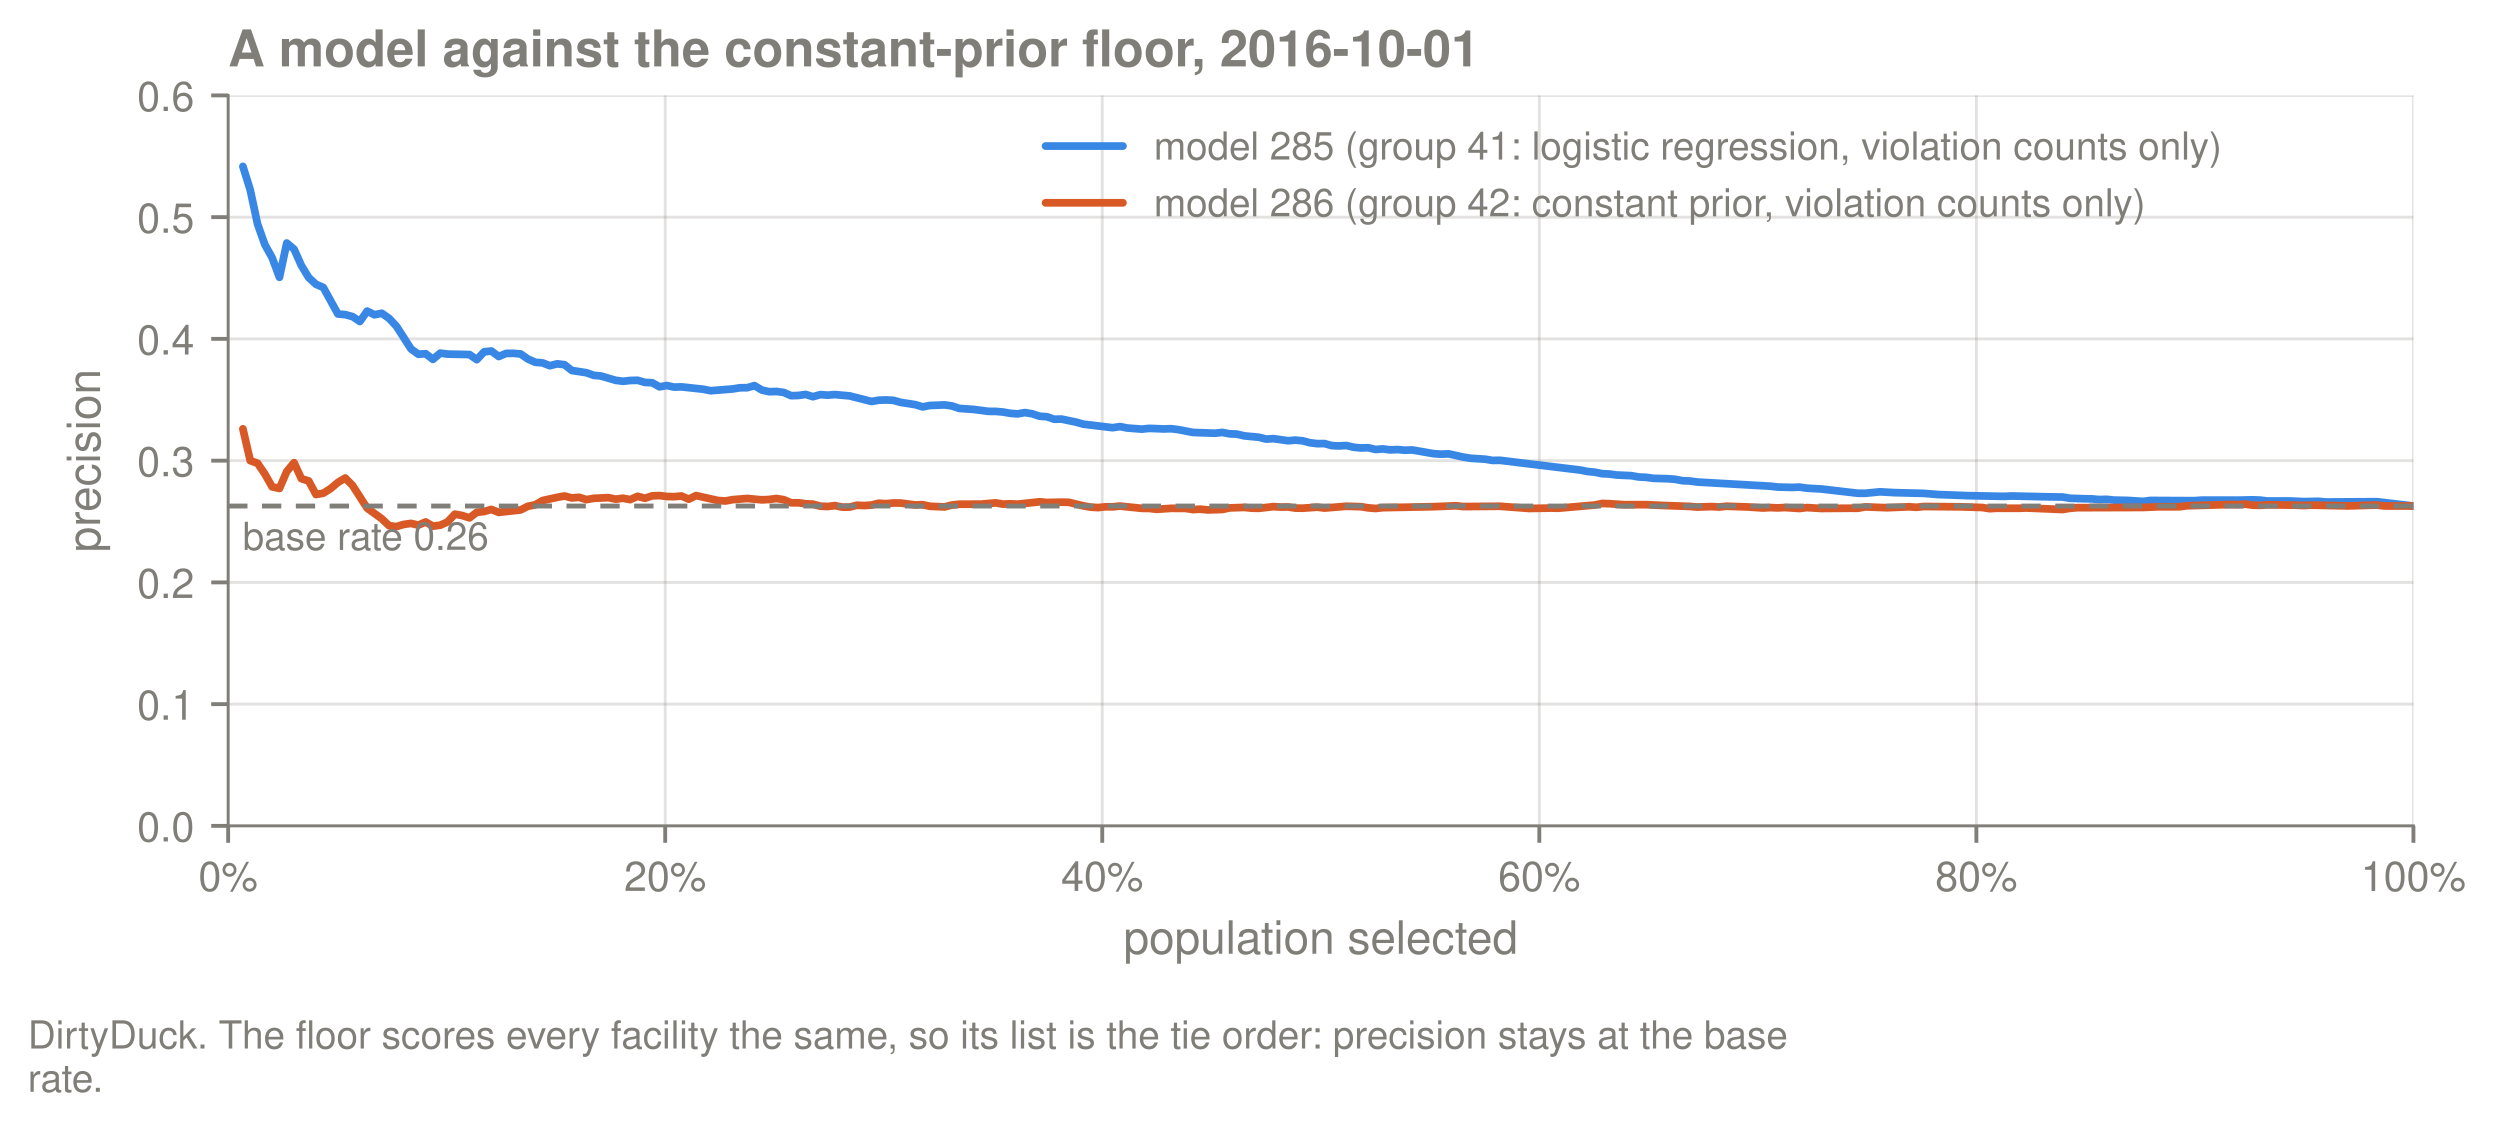
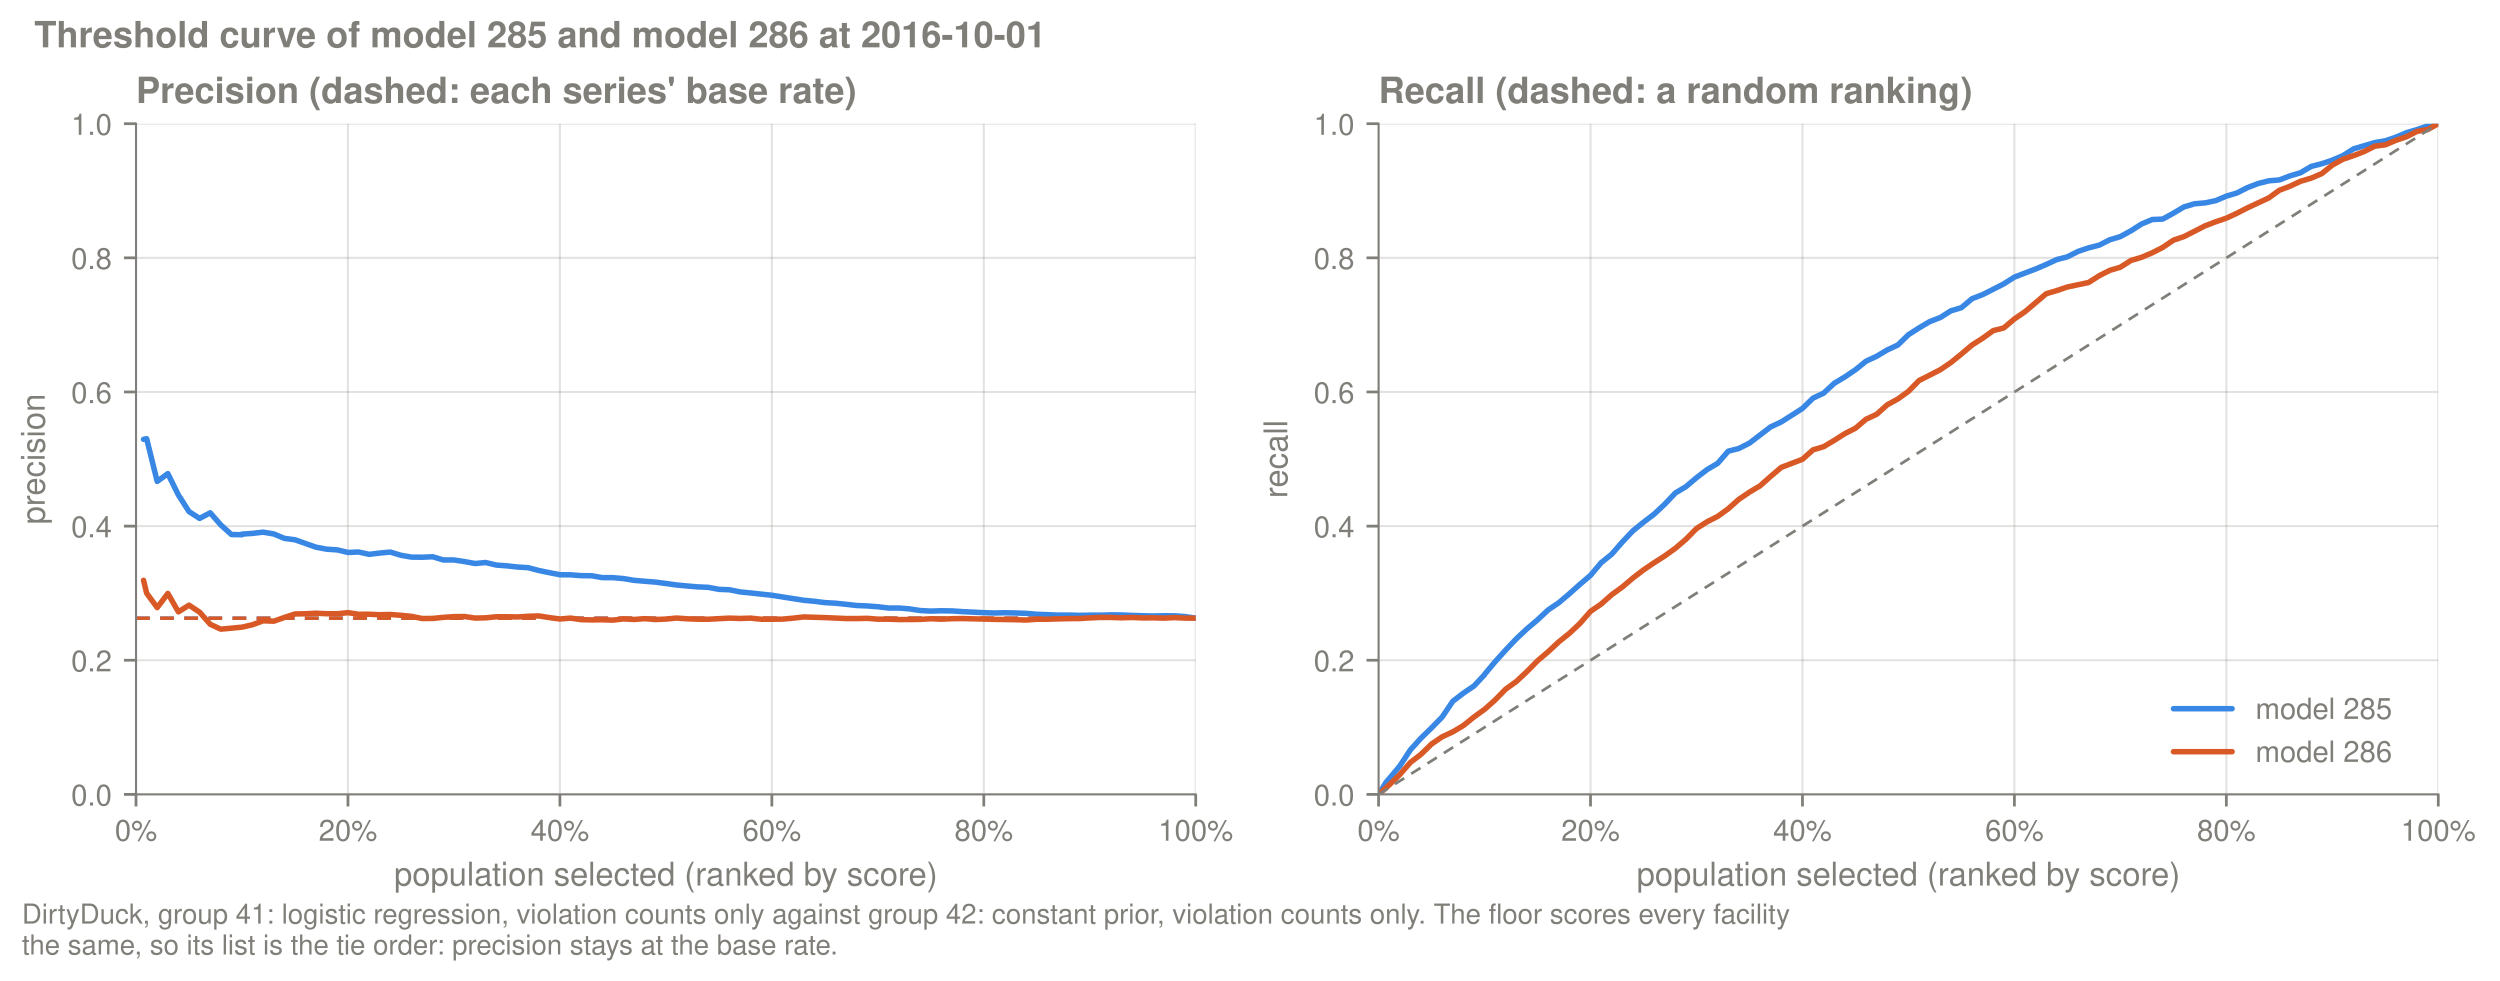
- <svg xmlns="http://www.w3.org/2000/svg" xmlns:xlink="http://www.w3.org/1999/xlink" width="517.203pt" height="233.299pt" viewBox="0 0 517.203 233.299" version="1.1">
+ <svg xmlns="http://www.w3.org/2000/svg" xmlns:xlink="http://www.w3.org/1999/xlink" width="725.52pt" height="284.421pt" viewBox="0 0 725.52 284.421" version="1.1">
  <defs>
    <style type="text/css">*{stroke-linejoin: round; stroke-linecap: butt}</style>
  </defs>
  <g id="figure_1">
    <g id="patch_1">
-       <path d="M 0 233.299  L 517.203 233.299  L 517.203 0  L 0 0  L 0 233.299  z " style="fill: none" />
+       <path d="M 0 284.421  L 725.52 284.421  L 725.52 0  L 0 0  L 0 284.421  z " style="fill: none" />
    </g>
    <g id="axes_1">
      <g id="patch_2">
-         <path d="M 47.198 170.858  L 499.293 170.858  L 499.293 19.738  L 47.198 19.738  L 47.198 170.858  z " style="fill: none" />
+         <path d="M 39.472 230.539  L 347.009 230.539  L 347.009 35.901  L 39.472 35.901  L 39.472 230.539  z " style="fill: none" />
      </g>
      <g id="matplotlib.axis_1">
        <g id="xtick_1">
          <g id="line2d_1">
-             <path d="M 47.198 170.858  L 47.198 19.738  " clip-path="url(#pd89efdb5e7)" style="fill: none; stroke: #807e78; stroke-opacity: 0.22; stroke-width: 0.6; stroke-linecap: round" />
+             <path d="M 39.472 230.539  L 39.472 35.901  " clip-path="url(#p31710e4a41)" style="fill: none; stroke: #807e78; stroke-opacity: 0.22; stroke-width: 0.6; stroke-linecap: round" />
          </g>
          <g id="line2d_2">
            <defs>
-               <path id="mf71be8a03b" d="M 0 0  L 0 3.5  " style="stroke: #807e78; stroke-width: 0.8" />
+               <path id="m7ca76c869c" d="M 0 0  L 0 3.5  " style="stroke: #807e78; stroke-width: 0.8" />
            </defs>
            <g>
-               <use xlink:href="#mf71be8a03b" x="47.198" y="170.858" style="fill: #807e78; stroke: #807e78; stroke-width: 0.8" />
+               <use xlink:href="#m7ca76c869c" x="39.472" y="230.539" style="fill: #807e78; stroke: #807e78; stroke-width: 0.8" />
            </g>
          </g>
          <g id="text_1">
-             <text style="font-size: 8.5px; font-family: system-ui, -apple-system, 'Segoe UI', Helvetica, Arial, sans-serif; text-anchor: middle; fill: #807e78" x="47.198" y="184.317" transform="rotate(-0 47.198 184.317)">0%</text>
+             <text style="font-size: 8.5px; font-family: system-ui, -apple-system, 'Segoe UI', Helvetica, Arial, sans-serif; text-anchor: middle; fill: #807e78" x="39.472" y="243.998" transform="rotate(-0 39.47187 243.9976)">0%</text>
          </g>
        </g>
        <g id="xtick_2">
          <g id="line2d_3">
-             <path d="M 137.617 170.858  L 137.617 19.738  " clip-path="url(#pd89efdb5e7)" style="fill: none; stroke: #807e78; stroke-opacity: 0.22; stroke-width: 0.6; stroke-linecap: round" />
+             <path d="M 100.979 230.539  L 100.979 35.901  " clip-path="url(#p31710e4a41)" style="fill: none; stroke: #807e78; stroke-opacity: 0.22; stroke-width: 0.6; stroke-linecap: round" />
          </g>
          <g id="line2d_4">
            <g>
-               <use xlink:href="#mf71be8a03b" x="137.617" y="170.858" style="fill: #807e78; stroke: #807e78; stroke-width: 0.8" />
+               <use xlink:href="#m7ca76c869c" x="100.979" y="230.539" style="fill: #807e78; stroke: #807e78; stroke-width: 0.8" />
            </g>
          </g>
          <g id="text_2">
-             <text style="font-size: 8.5px; font-family: system-ui, -apple-system, 'Segoe UI', Helvetica, Arial, sans-serif; text-anchor: middle; fill: #807e78" x="137.617" y="184.317" transform="rotate(-0 137.617 184.317)">20%</text>
+             <text style="font-size: 8.5px; font-family: system-ui, -apple-system, 'Segoe UI', Helvetica, Arial, sans-serif; text-anchor: middle; fill: #807e78" x="100.979" y="243.998" transform="rotate(-0 100.9794 243.9976)">20%</text>
          </g>
        </g>
        <g id="xtick_3">
          <g id="line2d_5">
-             <path d="M 228.036 170.858  L 228.036 19.738  " clip-path="url(#pd89efdb5e7)" style="fill: none; stroke: #807e78; stroke-opacity: 0.22; stroke-width: 0.6; stroke-linecap: round" />
+             <path d="M 162.487 230.539  L 162.487 35.901  " clip-path="url(#p31710e4a41)" style="fill: none; stroke: #807e78; stroke-opacity: 0.22; stroke-width: 0.6; stroke-linecap: round" />
          </g>
          <g id="line2d_6">
            <g>
-               <use xlink:href="#mf71be8a03b" x="228.036" y="170.858" style="fill: #807e78; stroke: #807e78; stroke-width: 0.8" />
+               <use xlink:href="#m7ca76c869c" x="162.487" y="230.539" style="fill: #807e78; stroke: #807e78; stroke-width: 0.8" />
            </g>
          </g>
          <g id="text_3">
-             <text style="font-size: 8.5px; font-family: system-ui, -apple-system, 'Segoe UI', Helvetica, Arial, sans-serif; text-anchor: middle; fill: #807e78" x="228.036" y="184.317" transform="rotate(-0 228.036 184.317)">40%</text>
+             <text style="font-size: 8.5px; font-family: system-ui, -apple-system, 'Segoe UI', Helvetica, Arial, sans-serif; text-anchor: middle; fill: #807e78" x="162.487" y="243.998" transform="rotate(-0 162.4869 243.9976)">40%</text>
          </g>
        </g>
        <g id="xtick_4">
          <g id="line2d_7">
-             <path d="M 318.455 170.858  L 318.455 19.738  " clip-path="url(#pd89efdb5e7)" style="fill: none; stroke: #807e78; stroke-opacity: 0.22; stroke-width: 0.6; stroke-linecap: round" />
+             <path d="M 223.994 230.539  L 223.994 35.901  " clip-path="url(#p31710e4a41)" style="fill: none; stroke: #807e78; stroke-opacity: 0.22; stroke-width: 0.6; stroke-linecap: round" />
          </g>
          <g id="line2d_8">
            <g>
-               <use xlink:href="#mf71be8a03b" x="318.455" y="170.858" style="fill: #807e78; stroke: #807e78; stroke-width: 0.8" />
+               <use xlink:href="#m7ca76c869c" x="223.994" y="230.539" style="fill: #807e78; stroke: #807e78; stroke-width: 0.8" />
            </g>
          </g>
          <g id="text_4">
-             <text style="font-size: 8.5px; font-family: system-ui, -apple-system, 'Segoe UI', Helvetica, Arial, sans-serif; text-anchor: middle; fill: #807e78" x="318.455" y="184.317" transform="rotate(-0 318.455 184.317)">60%</text>
+             <text style="font-size: 8.5px; font-family: system-ui, -apple-system, 'Segoe UI', Helvetica, Arial, sans-serif; text-anchor: middle; fill: #807e78" x="223.994" y="243.998" transform="rotate(-0 223.9944 243.9976)">60%</text>
          </g>
        </g>
        <g id="xtick_5">
          <g id="line2d_9">
-             <path d="M 408.874 170.858  L 408.874 19.738  " clip-path="url(#pd89efdb5e7)" style="fill: none; stroke: #807e78; stroke-opacity: 0.22; stroke-width: 0.6; stroke-linecap: round" />
+             <path d="M 285.502 230.539  L 285.502 35.901  " clip-path="url(#p31710e4a41)" style="fill: none; stroke: #807e78; stroke-opacity: 0.22; stroke-width: 0.6; stroke-linecap: round" />
          </g>
          <g id="line2d_10">
            <g>
-               <use xlink:href="#mf71be8a03b" x="408.874" y="170.858" style="fill: #807e78; stroke: #807e78; stroke-width: 0.8" />
+               <use xlink:href="#m7ca76c869c" x="285.502" y="230.539" style="fill: #807e78; stroke: #807e78; stroke-width: 0.8" />
            </g>
          </g>
          <g id="text_5">
-             <text style="font-size: 8.5px; font-family: system-ui, -apple-system, 'Segoe UI', Helvetica, Arial, sans-serif; text-anchor: middle; fill: #807e78" x="408.874" y="184.317" transform="rotate(-0 408.874 184.317)">80%</text>
+             <text style="font-size: 8.5px; font-family: system-ui, -apple-system, 'Segoe UI', Helvetica, Arial, sans-serif; text-anchor: middle; fill: #807e78" x="285.502" y="243.998" transform="rotate(-0 285.5019 243.9976)">80%</text>
          </g>
        </g>
        <g id="xtick_6">
          <g id="line2d_11">
-             <path d="M 499.293 170.858  L 499.293 19.738  " clip-path="url(#pd89efdb5e7)" style="fill: none; stroke: #807e78; stroke-opacity: 0.22; stroke-width: 0.6; stroke-linecap: round" />
+             <path d="M 347.009 230.539  L 347.009 35.901  " clip-path="url(#p31710e4a41)" style="fill: none; stroke: #807e78; stroke-opacity: 0.22; stroke-width: 0.6; stroke-linecap: round" />
          </g>
          <g id="line2d_12">
            <g>
-               <use xlink:href="#mf71be8a03b" x="499.293" y="170.858" style="fill: #807e78; stroke: #807e78; stroke-width: 0.8" />
+               <use xlink:href="#m7ca76c869c" x="347.009" y="230.539" style="fill: #807e78; stroke: #807e78; stroke-width: 0.8" />
            </g>
          </g>
          <g id="text_6">
-             <text style="font-size: 8.5px; font-family: system-ui, -apple-system, 'Segoe UI', Helvetica, Arial, sans-serif; text-anchor: middle; fill: #807e78" x="499.293" y="184.317" transform="rotate(-0 499.293 184.317)">100%</text>
+             <text style="font-size: 8.5px; font-family: system-ui, -apple-system, 'Segoe UI', Helvetica, Arial, sans-serif; text-anchor: middle; fill: #807e78" x="347.009" y="243.998" transform="rotate(-0 347.0094 243.9976)">100%</text>
          </g>
        </g>
        <g id="text_7">
-           <text style="font-size: 9.5px; font-family: system-ui, -apple-system, 'Segoe UI', Helvetica, Arial, sans-serif; text-anchor: middle; fill: #807e78" x="273.245" y="197.303" transform="rotate(-0 273.2455 197.3033)">population selected</text>
+           <text style="font-size: 9.5px; font-family: system-ui, -apple-system, 'Segoe UI', Helvetica, Arial, sans-serif; text-anchor: middle; fill: #807e78" x="193.241" y="256.984" transform="rotate(-0 193.2406 256.9838)">population selected (ranked by score)</text>
        </g>
      </g>
      <g id="matplotlib.axis_2">
        <g id="ytick_1">
          <g id="line2d_13">
-             <path d="M 47.198 170.858  L 499.293 170.858  " clip-path="url(#pd89efdb5e7)" style="fill: none; stroke: #807e78; stroke-opacity: 0.22; stroke-width: 0.6; stroke-linecap: round" />
+             <path d="M 39.472 230.539  L 347.009 230.539  " clip-path="url(#p31710e4a41)" style="fill: none; stroke: #807e78; stroke-opacity: 0.22; stroke-width: 0.6; stroke-linecap: round" />
          </g>
          <g id="line2d_14">
            <defs>
-               <path id="m16d08b4e12" d="M 0 0  L -3.5 0  " style="stroke: #807e78; stroke-width: 0.8" />
+               <path id="m4a74f7f7e6" d="M 0 0  L -3.5 0  " style="stroke: #807e78; stroke-width: 0.8" />
            </defs>
            <g>
-               <use xlink:href="#m16d08b4e12" x="47.198" y="170.858" style="fill: #807e78; stroke: #807e78; stroke-width: 0.8" />
+               <use xlink:href="#m4a74f7f7e6" x="39.472" y="230.539" style="fill: #807e78; stroke: #807e78; stroke-width: 0.8" />
            </g>
          </g>
          <g id="text_8">
-             <text style="font-size: 8.5px; font-family: system-ui, -apple-system, 'Segoe UI', Helvetica, Arial, sans-serif; text-anchor: end; fill: #807e78" x="40.198" y="174.088" transform="rotate(-0 40.198 174.0877)">0.0</text>
+             <text style="font-size: 8.5px; font-family: system-ui, -apple-system, 'Segoe UI', Helvetica, Arial, sans-serif; text-anchor: end; fill: #807e78" x="32.472" y="233.768" transform="rotate(-0 32.47187 233.7682)">0.0</text>
          </g>
        </g>
        <g id="ytick_2">
          <g id="line2d_15">
-             <path d="M 47.198 145.672  L 499.293 145.672  " clip-path="url(#pd89efdb5e7)" style="fill: none; stroke: #807e78; stroke-opacity: 0.22; stroke-width: 0.6; stroke-linecap: round" />
+             <path d="M 39.472 191.611  L 347.009 191.611  " clip-path="url(#p31710e4a41)" style="fill: none; stroke: #807e78; stroke-opacity: 0.22; stroke-width: 0.6; stroke-linecap: round" />
          </g>
          <g id="line2d_16">
            <g>
-               <use xlink:href="#m16d08b4e12" x="47.198" y="145.672" style="fill: #807e78; stroke: #807e78; stroke-width: 0.8" />
+               <use xlink:href="#m4a74f7f7e6" x="39.472" y="191.611" style="fill: #807e78; stroke: #807e78; stroke-width: 0.8" />
            </g>
          </g>
          <g id="text_9">
-             <text style="font-size: 8.5px; font-family: system-ui, -apple-system, 'Segoe UI', Helvetica, Arial, sans-serif; text-anchor: end; fill: #807e78" x="40.198" y="148.901" transform="rotate(-0 40.198 148.901)">0.1</text>
+             <text style="font-size: 8.5px; font-family: system-ui, -apple-system, 'Segoe UI', Helvetica, Arial, sans-serif; text-anchor: end; fill: #807e78" x="32.472" y="194.841" transform="rotate(-0 32.47187 194.8406)">0.2</text>
          </g>
        </g>
        <g id="ytick_3">
          <g id="line2d_17">
-             <path d="M 47.198 120.485  L 499.293 120.485  " clip-path="url(#pd89efdb5e7)" style="fill: none; stroke: #807e78; stroke-opacity: 0.22; stroke-width: 0.6; stroke-linecap: round" />
+             <path d="M 39.472 152.684  L 347.009 152.684  " clip-path="url(#p31710e4a41)" style="fill: none; stroke: #807e78; stroke-opacity: 0.22; stroke-width: 0.6; stroke-linecap: round" />
          </g>
          <g id="line2d_18">
            <g>
-               <use xlink:href="#m16d08b4e12" x="47.198" y="120.485" style="fill: #807e78; stroke: #807e78; stroke-width: 0.8" />
+               <use xlink:href="#m4a74f7f7e6" x="39.472" y="152.684" style="fill: #807e78; stroke: #807e78; stroke-width: 0.8" />
            </g>
          </g>
          <g id="text_10">
-             <text style="font-size: 8.5px; font-family: system-ui, -apple-system, 'Segoe UI', Helvetica, Arial, sans-serif; text-anchor: end; fill: #807e78" x="40.198" y="123.714" transform="rotate(-0 40.198 123.7144)">0.2</text>
+             <text style="font-size: 8.5px; font-family: system-ui, -apple-system, 'Segoe UI', Helvetica, Arial, sans-serif; text-anchor: end; fill: #807e78" x="32.472" y="155.913" transform="rotate(-0 32.47187 155.913)">0.4</text>
          </g>
        </g>
        <g id="ytick_4">
          <g id="line2d_19">
-             <path d="M 47.198 95.298  L 499.293 95.298  " clip-path="url(#pd89efdb5e7)" style="fill: none; stroke: #807e78; stroke-opacity: 0.22; stroke-width: 0.6; stroke-linecap: round" />
+             <path d="M 39.472 113.756  L 347.009 113.756  " clip-path="url(#p31710e4a41)" style="fill: none; stroke: #807e78; stroke-opacity: 0.22; stroke-width: 0.6; stroke-linecap: round" />
          </g>
          <g id="line2d_20">
            <g>
-               <use xlink:href="#m16d08b4e12" x="47.198" y="95.298" style="fill: #807e78; stroke: #807e78; stroke-width: 0.8" />
+               <use xlink:href="#m4a74f7f7e6" x="39.472" y="113.756" style="fill: #807e78; stroke: #807e78; stroke-width: 0.8" />
            </g>
          </g>
          <g id="text_11">
-             <text style="font-size: 8.5px; font-family: system-ui, -apple-system, 'Segoe UI', Helvetica, Arial, sans-serif; text-anchor: end; fill: #807e78" x="40.198" y="98.528" transform="rotate(-0 40.198 98.52769)">0.3</text>
+             <text style="font-size: 8.5px; font-family: system-ui, -apple-system, 'Segoe UI', Helvetica, Arial, sans-serif; text-anchor: end; fill: #807e78" x="32.472" y="116.985" transform="rotate(-0 32.47187 116.9854)">0.6</text>
          </g>
        </g>
        <g id="ytick_5">
          <g id="line2d_21">
-             <path d="M 47.198 70.112  L 499.293 70.112  " clip-path="url(#pd89efdb5e7)" style="fill: none; stroke: #807e78; stroke-opacity: 0.22; stroke-width: 0.6; stroke-linecap: round" />
+             <path d="M 39.472 74.828  L 347.009 74.828  " clip-path="url(#p31710e4a41)" style="fill: none; stroke: #807e78; stroke-opacity: 0.22; stroke-width: 0.6; stroke-linecap: round" />
          </g>
          <g id="line2d_22">
            <g>
-               <use xlink:href="#m16d08b4e12" x="47.198" y="70.112" style="fill: #807e78; stroke: #807e78; stroke-width: 0.8" />
+               <use xlink:href="#m4a74f7f7e6" x="39.472" y="74.828" style="fill: #807e78; stroke: #807e78; stroke-width: 0.8" />
            </g>
          </g>
          <g id="text_12">
-             <text style="font-size: 8.5px; font-family: system-ui, -apple-system, 'Segoe UI', Helvetica, Arial, sans-serif; text-anchor: end; fill: #807e78" x="40.198" y="73.341" transform="rotate(-0 40.198 73.34103)">0.4</text>
+             <text style="font-size: 8.5px; font-family: system-ui, -apple-system, 'Segoe UI', Helvetica, Arial, sans-serif; text-anchor: end; fill: #807e78" x="32.472" y="78.058" transform="rotate(-0 32.47187 78.05781)">0.8</text>
          </g>
        </g>
        <g id="ytick_6">
          <g id="line2d_23">
-             <path d="M 47.198 44.925  L 499.293 44.925  " clip-path="url(#pd89efdb5e7)" style="fill: none; stroke: #807e78; stroke-opacity: 0.22; stroke-width: 0.6; stroke-linecap: round" />
+             <path d="M 39.472 35.901  L 347.009 35.901  " clip-path="url(#p31710e4a41)" style="fill: none; stroke: #807e78; stroke-opacity: 0.22; stroke-width: 0.6; stroke-linecap: round" />
          </g>
          <g id="line2d_24">
            <g>
-               <use xlink:href="#m16d08b4e12" x="47.198" y="44.925" style="fill: #807e78; stroke: #807e78; stroke-width: 0.8" />
+               <use xlink:href="#m4a74f7f7e6" x="39.472" y="35.901" style="fill: #807e78; stroke: #807e78; stroke-width: 0.8" />
            </g>
          </g>
          <g id="text_13">
-             <text style="font-size: 8.5px; font-family: system-ui, -apple-system, 'Segoe UI', Helvetica, Arial, sans-serif; text-anchor: end; fill: #807e78" x="40.198" y="48.154" transform="rotate(-0 40.198 48.15436)">0.5</text>
-           </g>
-         </g>
+             <text style="font-size: 8.5px; font-family: system-ui, -apple-system, 'Segoe UI', Helvetica, Arial, sans-serif; text-anchor: end; fill: #807e78" x="32.472" y="39.13" transform="rotate(-0 32.47187 39.13021)">1.0</text>
+           </g>
+         </g>
+         <g id="text_14">
+           <text style="font-size: 9.5px; font-family: system-ui, -apple-system, 'Segoe UI', Helvetica, Arial, sans-serif; text-anchor: middle; fill: #807e78" x="12.979" y="133.22" transform="rotate(-90 12.97852 133.2199)">precision</text>
+         </g>
+       </g>
+       <g id="line2d_25">
+         <path d="M 41.66 127.495  L 42.558 127.322  L 45.621 139.708  L 48.707 137.451  L 51.771 143.647  L 54.856 148.469  L 57.92 150.449  L 61.006 148.815  L 64.07 152.336  L 67.155 155.124  L 70.219 155.177  L 70.241 155.003  L 73.305 154.789  L 76.369 154.438  L 79.454 154.956  L 82.518 156.237  L 85.604 156.645  L 88.667 157.727  L 91.753 158.812  L 94.839 159.384  L 97.902 159.582  L 100.988 160.325  L 104.052 160.196  L 107.138 160.876  L 110.201 160.499  L 113.287 160.22  L 116.351 161.148  L 119.436 161.681  L 122.5 161.711  L 125.586 161.577  L 128.65 162.51  L 131.735 162.503  L 134.799 162.977  L 137.885 163.535  L 140.949 163.249  L 144.034 163.986  L 147.12 164.216  L 150.184 164.559  L 153.269 164.747  L 156.333 165.555  L 159.419 166.194  L 162.483 166.799  L 165.568 166.817  L 168.632 167.059  L 171.718 167.094  L 174.781 167.626  L 177.867 167.636  L 180.931 167.914  L 184.016 168.423  L 187.08 168.685  L 190.166 168.928  L 193.252 169.333  L 196.315 169.762  L 199.401 170.053  L 202.465 170.318  L 205.55 170.448  L 208.614 171.031  L 211.7 171.156  L 214.764 171.777  L 217.849 172.08  L 220.913 172.419  L 223.999 172.746  L 227.063 173.24  L 230.148 173.719  L 233.212 174.204  L 236.298 174.49  L 239.361 174.881  L 242.447 175.053  L 245.533 175.376  L 248.597 175.717  L 251.682 175.847  L 254.746 176.082  L 257.832 176.451  L 260.895 176.451  L 263.981 176.709  L 267.045 177.187  L 270.13 177.34  L 273.194 177.248  L 276.28 177.297  L 279.344 177.503  L 282.429 177.652  L 285.493 177.805  L 288.579 177.893  L 291.643 177.825  L 294.728 177.896  L 297.814 177.999  L 300.878 178.263  L 303.963 178.38  L 307.027 178.51  L 310.113 178.496  L 313.177 178.581  L 316.262 178.532  L 319.326 178.528  L 322.412 178.439  L 325.475 178.467  L 328.561 178.6  L 331.625 178.695  L 334.711 178.761  L 337.774 178.699  L 340.86 178.715  L 343.924 178.936  L 347.009 179.401  " clip-path="url(#p31710e4a41)" style="fill: none; stroke: #3987e5; stroke-width: 1.6; stroke-linecap: round" />
+       </g>
+       <g id="line2d_26">
+         <path d="M 39.472 179.401  L 347.009 179.401  " clip-path="url(#p31710e4a41)" style="fill: none; stroke-dasharray: 4,3; stroke-dashoffset: 0; stroke: #3987e5" />
+       </g>
+       <g id="line2d_27">
+         <path d="M 41.66 168.42  L 42.558 172.147  L 45.621 176.336  L 48.707 172.23  L 51.771 177.564  L 54.856 175.628  L 57.92 177.644  L 61.006 181.169  L 64.07 182.585  L 67.155 182.3  L 70.219 182.008  L 70.241 182.008  L 73.305 181.293  L 76.369 180.157  L 79.454 180.277  L 82.518 179.2  L 85.604 178.177  L 88.667 178.117  L 91.753 177.963  L 94.839 178.108  L 97.902 178.12  L 100.988 177.797  L 104.052 178.265  L 107.138 178.259  L 110.201 178.402  L 113.287 178.324  L 116.351 178.573  L 119.436 178.87  L 122.5 179.496  L 125.586 179.476  L 128.65 179.161  L 131.735 178.955  L 134.799 178.919  L 137.885 179.375  L 140.949 179.297  L 144.034 178.992  L 147.12 178.983  L 150.184 179.046  L 153.269 178.845  L 156.333 178.745  L 159.419 179.23  L 162.483 179.642  L 165.568 179.375  L 168.632 179.829  L 171.718 179.901  L 174.781 179.857  L 177.867 179.969  L 180.931 179.604  L 184.016 179.777  L 187.08 179.538  L 190.166 179.786  L 193.252 179.665  L 196.315 179.362  L 199.401 179.583  L 202.465 179.698  L 205.55 179.709  L 208.614 179.549  L 211.7 179.383  L 214.764 179.488  L 217.849 179.386  L 220.913 179.71  L 223.999 179.703  L 227.063 179.675  L 230.148 179.4  L 233.212 179.046  L 236.298 179.137  L 239.361 179.23  L 242.447 179.361  L 245.533 179.514  L 248.597 179.512  L 251.682 179.445  L 254.746 179.688  L 257.832 179.695  L 260.895 179.797  L 263.981 179.793  L 267.045 179.749  L 270.13 179.562  L 273.194 179.696  L 276.28 179.548  L 279.344 179.507  L 282.429 179.588  L 285.493 179.665  L 288.579 179.747  L 291.643 179.787  L 294.728 179.846  L 297.814 179.943  L 300.878 179.703  L 303.963 179.708  L 307.027 179.609  L 310.113 179.534  L 313.177 179.513  L 316.262 179.326  L 319.326 179.179  L 322.412 179.185  L 325.475 179.298  L 328.561 179.198  L 331.625 179.326  L 334.711 179.298  L 337.774 179.386  L 340.86 179.234  L 343.924 179.378  L 347.009 179.401  " clip-path="url(#p31710e4a41)" style="fill: none; stroke: #d95926; stroke-width: 1.6; stroke-linecap: round" />
+       </g>
+       <g id="line2d_28">
+         <path d="M 39.472 179.401  L 347.009 179.401  " clip-path="url(#p31710e4a41)" style="fill: none; stroke-dasharray: 4,3; stroke-dashoffset: 0; stroke: #d95926" />
+       </g>
+       <g id="patch_3">
+         <path d="M 39.472 230.539  L 39.472 35.901  " style="fill: none; stroke: #807e78; stroke-width: 0.6; stroke-linejoin: miter; stroke-linecap: square" />
+       </g>
+       <g id="patch_4">
+         <path d="M 39.472 230.539  L 347.009 230.539  " style="fill: none; stroke: #807e78; stroke-width: 0.6; stroke-linejoin: miter; stroke-linecap: square" />
+       </g>
+       <g id="text_15">
+         <text style="font-weight: 700; font-size: 10.5px; font-family: system-ui, -apple-system, 'Segoe UI', Helvetica, Arial, sans-serif; text-anchor: start; fill: #807e78" x="39.472" y="29.901" transform="rotate(-0 39.47187 29.90087)">Precision (dashed: each series' base rate)</text>
+       </g>
+     </g>
+     <g id="axes_2">
+       <g id="patch_5">
+         <path d="M 400.072 230.539  L 707.609 230.539  L 707.609 35.901  L 400.072 35.901  L 400.072 230.539  z " style="fill: none" />
+       </g>
+       <g id="matplotlib.axis_3">
+         <g id="xtick_7">
+           <g id="line2d_29">
+             <path d="M 400.072 230.539  L 400.072 35.901  " clip-path="url(#pc768f6702f)" style="fill: none; stroke: #807e78; stroke-opacity: 0.22; stroke-width: 0.6; stroke-linecap: round" />
+           </g>
+           <g id="line2d_30">
+             <g>
+               <use xlink:href="#m7ca76c869c" x="400.072" y="230.539" style="fill: #807e78; stroke: #807e78; stroke-width: 0.8" />
+             </g>
+           </g>
+           <g id="text_16">
+             <text style="font-size: 8.5px; font-family: system-ui, -apple-system, 'Segoe UI', Helvetica, Arial, sans-serif; text-anchor: middle; fill: #807e78" x="400.072" y="243.998" transform="rotate(-0 400.0716 243.9976)">0%</text>
+           </g>
+         </g>
+         <g id="xtick_8">
+           <g id="line2d_31">
+             <path d="M 461.579 230.539  L 461.579 35.901  " clip-path="url(#pc768f6702f)" style="fill: none; stroke: #807e78; stroke-opacity: 0.22; stroke-width: 0.6; stroke-linecap: round" />
+           </g>
+           <g id="line2d_32">
+             <g>
+               <use xlink:href="#m7ca76c869c" x="461.579" y="230.539" style="fill: #807e78; stroke: #807e78; stroke-width: 0.8" />
+             </g>
+           </g>
+           <g id="text_17">
+             <text style="font-size: 8.5px; font-family: system-ui, -apple-system, 'Segoe UI', Helvetica, Arial, sans-serif; text-anchor: middle; fill: #807e78" x="461.579" y="243.998" transform="rotate(-0 461.5791 243.9976)">20%</text>
+           </g>
+         </g>
+         <g id="xtick_9">
+           <g id="line2d_33">
+             <path d="M 523.087 230.539  L 523.087 35.901  " clip-path="url(#pc768f6702f)" style="fill: none; stroke: #807e78; stroke-opacity: 0.22; stroke-width: 0.6; stroke-linecap: round" />
+           </g>
+           <g id="line2d_34">
+             <g>
+               <use xlink:href="#m7ca76c869c" x="523.087" y="230.539" style="fill: #807e78; stroke: #807e78; stroke-width: 0.8" />
+             </g>
+           </g>
+           <g id="text_18">
+             <text style="font-size: 8.5px; font-family: system-ui, -apple-system, 'Segoe UI', Helvetica, Arial, sans-serif; text-anchor: middle; fill: #807e78" x="523.087" y="243.998" transform="rotate(-0 523.0866 243.9976)">40%</text>
+           </g>
+         </g>
+         <g id="xtick_10">
+           <g id="line2d_35">
+             <path d="M 584.594 230.539  L 584.594 35.901  " clip-path="url(#pc768f6702f)" style="fill: none; stroke: #807e78; stroke-opacity: 0.22; stroke-width: 0.6; stroke-linecap: round" />
+           </g>
+           <g id="line2d_36">
+             <g>
+               <use xlink:href="#m7ca76c869c" x="584.594" y="230.539" style="fill: #807e78; stroke: #807e78; stroke-width: 0.8" />
+             </g>
+           </g>
+           <g id="text_19">
+             <text style="font-size: 8.5px; font-family: system-ui, -apple-system, 'Segoe UI', Helvetica, Arial, sans-serif; text-anchor: middle; fill: #807e78" x="584.594" y="243.998" transform="rotate(-0 584.5942 243.9976)">60%</text>
+           </g>
+         </g>
+         <g id="xtick_11">
+           <g id="line2d_37">
+             <path d="M 646.102 230.539  L 646.102 35.901  " clip-path="url(#pc768f6702f)" style="fill: none; stroke: #807e78; stroke-opacity: 0.22; stroke-width: 0.6; stroke-linecap: round" />
+           </g>
+           <g id="line2d_38">
+             <g>
+               <use xlink:href="#m7ca76c869c" x="646.102" y="230.539" style="fill: #807e78; stroke: #807e78; stroke-width: 0.8" />
+             </g>
+           </g>
+           <g id="text_20">
+             <text style="font-size: 8.5px; font-family: system-ui, -apple-system, 'Segoe UI', Helvetica, Arial, sans-serif; text-anchor: middle; fill: #807e78" x="646.102" y="243.998" transform="rotate(-0 646.1017 243.9976)">80%</text>
+           </g>
+         </g>
+         <g id="xtick_12">
+           <g id="line2d_39">
+             <path d="M 707.609 230.539  L 707.609 35.901  " clip-path="url(#pc768f6702f)" style="fill: none; stroke: #807e78; stroke-opacity: 0.22; stroke-width: 0.6; stroke-linecap: round" />
+           </g>
+           <g id="line2d_40">
+             <g>
+               <use xlink:href="#m7ca76c869c" x="707.609" y="230.539" style="fill: #807e78; stroke: #807e78; stroke-width: 0.8" />
+             </g>
+           </g>
+           <g id="text_21">
+             <text style="font-size: 8.5px; font-family: system-ui, -apple-system, 'Segoe UI', Helvetica, Arial, sans-serif; text-anchor: middle; fill: #807e78" x="707.609" y="243.998" transform="rotate(-0 707.6092 243.9976)">100%</text>
+           </g>
+         </g>
+         <g id="text_22">
+           <text style="font-size: 9.5px; font-family: system-ui, -apple-system, 'Segoe UI', Helvetica, Arial, sans-serif; text-anchor: middle; fill: #807e78" x="553.84" y="256.984" transform="rotate(-0 553.8404 256.9838)">population selected (ranked by score)</text>
+         </g>
+       </g>
+       <g id="matplotlib.axis_4">
        <g id="ytick_7">
-           <g id="line2d_25">
-             <path d="M 47.198 19.738  L 499.293 19.738  " clip-path="url(#pd89efdb5e7)" style="fill: none; stroke: #807e78; stroke-opacity: 0.22; stroke-width: 0.6; stroke-linecap: round" />
-           </g>
-           <g id="line2d_26">
-             <g>
-               <use xlink:href="#m16d08b4e12" x="47.198" y="19.738" style="fill: #807e78; stroke: #807e78; stroke-width: 0.8" />
-             </g>
-           </g>
-           <g id="text_14">
-             <text style="font-size: 8.5px; font-family: system-ui, -apple-system, 'Segoe UI', Helvetica, Arial, sans-serif; text-anchor: end; fill: #807e78" x="40.198" y="22.968" transform="rotate(-0 40.198 22.96769)">0.6</text>
-           </g>
-         </g>
-         <g id="text_15">
-           <text style="font-size: 9.5px; font-family: system-ui, -apple-system, 'Segoe UI', Helvetica, Arial, sans-serif; text-anchor: middle; fill: #807e78" x="20.705" y="95.298" transform="rotate(-90 20.70464 95.29836)">precision</text>
-         </g>
-       </g>
-       <g id="line2d_27">
-         <path d="M 50.254 34.431  L 51.766 39.286  L 53.278 46.34  L 54.79 50.598  L 56.302 53.321  L 57.814 57.363  L 59.326 50.284  L 60.838 51.553  L 62.35 54.936  L 63.862 57.422  L 65.374 58.818  L 66.886 59.472  L 69.911 64.96  L 71.423 65.088  L 72.935 65.498  L 74.447 66.514  L 75.959 64.364  L 77.471 65.117  L 78.983 64.809  L 80.495 65.873  L 82.007 67.48  L 85.031 72.189  L 86.543 73.281  L 88.055 73.179  L 89.567 74.349  L 91.079 73.057  L 92.591 73.255  L 97.127 73.351  L 98.639 74.406  L 100.151 72.789  L 101.663 72.621  L 103.175 73.757  L 104.687 73.119  L 106.199 73.098  L 107.711 73.229  L 109.223 74.274  L 110.735 74.946  L 112.247 75.078  L 113.759 75.659  L 115.271 75.272  L 116.783 75.447  L 118.295 76.643  L 121.319 77.109  L 122.831 77.648  L 124.343 77.791  L 127.367 78.681  L 128.879 78.878  L 130.391 78.717  L 131.903 78.673  L 133.416 79.11  L 134.928 79.183  L 136.44 80.027  L 137.952 79.762  L 139.464 80.084  L 140.976 80.036  L 145.512 80.528  L 147.024 80.834  L 150.048 80.591  L 151.56 80.469  L 153.072 80.225  L 154.584 80.211  L 156.096 79.777  L 157.608 80.699  L 159.12 81.035  L 160.632 80.99  L 162.144 81.189  L 163.656 81.863  L 165.168 81.813  L 166.68 81.6  L 168.192 82.071  L 169.704 81.641  L 171.216 81.749  L 172.728 81.633  L 175.752 81.902  L 178.776 82.667  L 180.288 83.054  L 181.8 82.799  L 183.312 82.742  L 184.824 82.828  L 186.336 83.242  L 189.36 83.715  L 190.872 84.175  L 192.384 83.89  L 195.408 83.766  L 196.92 83.98  L 198.433 84.491  L 201.457 84.705  L 204.481 85.102  L 205.993 85.112  L 207.505 85.243  L 209.017 85.509  L 210.529 85.623  L 212.041 85.355  L 213.553 85.608  L 215.065 86.108  L 216.577 86.215  L 218.089 86.733  L 219.601 86.701  L 222.625 87.333  L 224.137 87.755  L 230.185 88.484  L 231.697 88.25  L 233.209 88.55  L 236.233 88.78  L 237.745 88.62  L 240.769 88.74  L 242.281 88.691  L 243.793 88.884  L 246.817 89.467  L 251.353 89.625  L 252.865 89.462  L 254.377 89.75  L 255.889 89.808  L 257.401 90.171  L 260.425 90.461  L 261.937 90.841  L 263.45 90.745  L 266.474 91.182  L 267.986 91.057  L 269.498 91.196  L 271.01 91.595  L 272.522 91.785  L 274.002 91.764  L 275.514 92.188  L 277.026 92.255  L 278.538 92.169  L 280.05 92.535  L 281.562 92.672  L 283.074 92.629  L 284.586 92.991  L 286.098 92.868  L 287.61 93.079  L 289.122 93.002  L 290.634 93.143  L 292.146 93.083  L 296.682 93.874  L 298.194 93.956  L 299.706 93.893  L 302.73 94.567  L 304.242 94.804  L 307.266 95  L 308.778 95.251  L 310.29 95.225  L 326.922 97.247  L 328.434 97.544  L 329.946 97.686  L 331.458 98.002  L 332.97 98.068  L 334.482 98.274  L 337.506 98.409  L 339.019 98.68  L 340.531 98.75  L 342.043 98.957  L 345.067 99.041  L 346.579 99.159  L 348.091 99.453  L 349.603 99.51  L 351.115 99.724  L 366.235 100.583  L 367.747 100.759  L 370.771 100.84  L 372.283 100.769  L 373.795 100.996  L 376.819 101.165  L 384.379 102.046  L 385.891 102.051  L 388.915 101.749  L 391.939 101.918  L 397.987 102.072  L 401.011 102.314  L 404.036 102.422  L 407.06 102.542  L 414.62 102.69  L 416.132 102.615  L 423.692 102.786  L 426.716 102.829  L 428.228 103.084  L 431.252 103.185  L 432.764 103.21  L 434.276 103.346  L 435.788 103.298  L 437.3 103.459  L 440.324 103.532  L 443.348 103.739  L 444.86 103.536  L 453.932 103.583  L 455.444 103.472  L 463.004 103.475  L 466.028 103.407  L 467.541 103.463  L 469.053 103.65  L 473.589 103.641  L 476.613 103.771  L 479.637 103.718  L 481.149 103.856  L 491.733 103.794  L 499.293 104.685  L 499.293 104.685  " clip-path="url(#pd89efdb5e7)" style="fill: none; stroke: #3987e5; stroke-width: 1.6; stroke-linecap: round" />
-       </g>
-       <g id="line2d_28">
-         <path d="M 50.254 88.728  L 51.766 95.298  L 53.278 95.834  L 54.79 98.053  L 56.302 100.718  L 57.814 101.047  L 59.326 97.545  L 60.838 95.722  L 62.35 99.03  L 63.862 99.496  L 65.374 102.307  L 66.886 102.038  L 68.398 101.08  L 69.911 99.803  L 71.423 98.896  L 72.935 100.426  L 75.959 105.132  L 78.983 107.32  L 80.495 108.76  L 82.007 108.938  L 83.519 108.495  L 85.031 108.28  L 86.543 108.641  L 88.055 107.982  L 89.567 108.855  L 91.079 108.656  L 92.591 107.974  L 94.103 106.375  L 95.615 106.651  L 97.127 107.137  L 98.639 105.992  L 100.151 105.824  L 101.663 105.395  L 103.175 106  L 107.711 105.494  L 109.223 104.734  L 110.735 104.437  L 112.247 103.551  L 115.271 102.891  L 116.783 102.612  L 118.295 103.015  L 119.807 102.884  L 121.319 103.361  L 122.831 103.095  L 125.855 102.95  L 127.367 103.27  L 128.879 103.077  L 130.391 103.361  L 131.903 102.678  L 133.416 103.089  L 134.928 102.579  L 136.44 102.524  L 137.952 102.714  L 139.464 102.751  L 140.976 102.611  L 142.488 103.269  L 144 102.524  L 148.536 103.544  L 150.048 103.645  L 151.56 103.373  L 154.584 103.125  L 157.608 103.409  L 159.12 103.331  L 160.632 103.131  L 162.144 103.375  L 163.656 104.018  L 165.168 104.013  L 166.68 104.222  L 168.192 104.299  L 169.704 104.722  L 171.216 104.785  L 172.728 104.603  L 174.24 104.913  L 175.752 104.91  L 177.264 104.528  L 178.776 104.59  L 180.288 104.487  L 181.8 104.111  L 183.312 104.198  L 184.824 104.059  L 186.336 104.07  L 189.36 104.469  L 190.872 104.413  L 192.384 104.741  L 195.408 104.871  L 196.92 104.485  L 198.433 104.312  L 202.969 104.297  L 205.993 104.031  L 207.505 104.298  L 209.017 104.228  L 210.529 104.307  L 215.065 103.813  L 216.577 103.955  L 219.601 103.89  L 221.113 103.919  L 224.137 104.653  L 225.649 104.921  L 227.161 105.011  L 228.673 104.851  L 230.185 104.854  L 231.697 104.701  L 236.233 105.169  L 237.745 105.183  L 239.257 105.366  L 242.281 105.168  L 245.305 105.183  L 246.817 105.424  L 248.329 105.337  L 249.841 105.494  L 252.865 105.403  L 254.377 105.078  L 257.401 104.973  L 258.913 105.127  L 260.425 105.161  L 263.45 104.811  L 264.962 104.906  L 266.474 104.888  L 267.986 105.118  L 269.498 105.135  L 272.522 104.927  L 274.002 105.109  L 278.538 104.736  L 281.562 104.824  L 283.074 105.071  L 284.586 105.194  L 286.098 105.026  L 296.682 104.821  L 301.218 104.637  L 302.73 104.799  L 305.754 104.776  L 310.29 104.736  L 316.338 105.19  L 320.874 105.111  L 322.386 105.143  L 329.946 104.48  L 331.458 104.161  L 332.97 104.204  L 335.994 104.415  L 340.531 104.401  L 343.555 104.553  L 349.603 104.77  L 351.115 104.9  L 354.139 104.807  L 355.651 104.891  L 357.163 104.731  L 361.699 104.887  L 364.723 105.096  L 366.235 105.009  L 367.747 105.074  L 369.259 105  L 372.283 105.195  L 373.795 105.011  L 376.819 105.19  L 382.867 105.142  L 384.379 105.152  L 385.891 104.865  L 390.427 105.039  L 394.963 104.847  L 396.475 104.946  L 397.987 104.785  L 405.548 104.853  L 410.084 104.993  L 411.596 105.236  L 413.108 105.143  L 417.644 105.158  L 419.156 105.093  L 426.716 105.41  L 428.228 105.158  L 429.74 105.03  L 443.348 104.984  L 446.372 104.851  L 450.908 104.839  L 452.42 104.635  L 456.956 104.508  L 461.492 104.363  L 463.004 104.405  L 464.516 104.298  L 466.028 104.507  L 467.541 104.551  L 469.053 104.431  L 475.101 104.512  L 476.613 104.587  L 478.125 104.5  L 485.685 104.666  L 491.733 104.485  L 493.245 104.674  L 499.293 104.685  L 499.293 104.685  " clip-path="url(#pd89efdb5e7)" style="fill: none; stroke: #d95926; stroke-width: 1.6; stroke-linecap: round" />
-       </g>
-       <g id="line2d_29">
-         <path d="M 47.198 104.685  L 499.293 104.685  " clip-path="url(#pd89efdb5e7)" style="fill: none; stroke-dasharray: 4,3; stroke-dashoffset: 0; stroke: #807e78" />
-       </g>
-       <g id="patch_3">
-         <path d="M 47.198 170.858  L 47.198 19.738  " style="fill: none; stroke: #807e78; stroke-width: 0.6; stroke-linejoin: miter; stroke-linecap: square" />
-       </g>
-       <g id="patch_4">
-         <path d="M 47.198 170.858  L 499.293 170.858  " style="fill: none; stroke: #807e78; stroke-width: 0.6; stroke-linejoin: miter; stroke-linecap: square" />
-       </g>
-       <g id="text_16">
-         <text style="font-size: 8px; font-family: system-ui, -apple-system, 'Segoe UI', Helvetica, Arial, sans-serif; text-anchor: start; fill: #807e78" x="50.198" y="113.764" transform="rotate(-0 50.198 113.7639)">base rate 0.26</text>
-       </g>
-       <g id="text_17">
-         <text style="font-weight: 700; font-size: 10.5px; font-family: system-ui, -apple-system, 'Segoe UI', Helvetica, Arial, sans-serif; text-anchor: start; fill: #807e78" x="47.198" y="13.738" transform="rotate(-0 47.198 13.73836)">A model against the constant-prior floor, 2016-10-01</text>
+           <g id="line2d_41">
+             <path d="M 400.072 230.539  L 707.609 230.539  " clip-path="url(#pc768f6702f)" style="fill: none; stroke: #807e78; stroke-opacity: 0.22; stroke-width: 0.6; stroke-linecap: round" />
+           </g>
+           <g id="line2d_42">
+             <g>
+               <use xlink:href="#m4a74f7f7e6" x="400.072" y="230.539" style="fill: #807e78; stroke: #807e78; stroke-width: 0.8" />
+             </g>
+           </g>
+           <g id="text_23">
+             <text style="font-size: 8.5px; font-family: system-ui, -apple-system, 'Segoe UI', Helvetica, Arial, sans-serif; text-anchor: end; fill: #807e78" x="393.072" y="233.768" transform="rotate(-0 393.0716 233.7682)">0.0</text>
+           </g>
+         </g>
+         <g id="ytick_8">
+           <g id="line2d_43">
+             <path d="M 400.072 191.611  L 707.609 191.611  " clip-path="url(#pc768f6702f)" style="fill: none; stroke: #807e78; stroke-opacity: 0.22; stroke-width: 0.6; stroke-linecap: round" />
+           </g>
+           <g id="line2d_44">
+             <g>
+               <use xlink:href="#m4a74f7f7e6" x="400.072" y="191.611" style="fill: #807e78; stroke: #807e78; stroke-width: 0.8" />
+             </g>
+           </g>
+           <g id="text_24">
+             <text style="font-size: 8.5px; font-family: system-ui, -apple-system, 'Segoe UI', Helvetica, Arial, sans-serif; text-anchor: end; fill: #807e78" x="393.072" y="194.841" transform="rotate(-0 393.0716 194.8406)">0.2</text>
+           </g>
+         </g>
+         <g id="ytick_9">
+           <g id="line2d_45">
+             <path d="M 400.072 152.684  L 707.609 152.684  " clip-path="url(#pc768f6702f)" style="fill: none; stroke: #807e78; stroke-opacity: 0.22; stroke-width: 0.6; stroke-linecap: round" />
+           </g>
+           <g id="line2d_46">
+             <g>
+               <use xlink:href="#m4a74f7f7e6" x="400.072" y="152.684" style="fill: #807e78; stroke: #807e78; stroke-width: 0.8" />
+             </g>
+           </g>
+           <g id="text_25">
+             <text style="font-size: 8.5px; font-family: system-ui, -apple-system, 'Segoe UI', Helvetica, Arial, sans-serif; text-anchor: end; fill: #807e78" x="393.072" y="155.913" transform="rotate(-0 393.0716 155.913)">0.4</text>
+           </g>
+         </g>
+         <g id="ytick_10">
+           <g id="line2d_47">
+             <path d="M 400.072 113.756  L 707.609 113.756  " clip-path="url(#pc768f6702f)" style="fill: none; stroke: #807e78; stroke-opacity: 0.22; stroke-width: 0.6; stroke-linecap: round" />
+           </g>
+           <g id="line2d_48">
+             <g>
+               <use xlink:href="#m4a74f7f7e6" x="400.072" y="113.756" style="fill: #807e78; stroke: #807e78; stroke-width: 0.8" />
+             </g>
+           </g>
+           <g id="text_26">
+             <text style="font-size: 8.5px; font-family: system-ui, -apple-system, 'Segoe UI', Helvetica, Arial, sans-serif; text-anchor: end; fill: #807e78" x="393.072" y="116.985" transform="rotate(-0 393.0716 116.9854)">0.6</text>
+           </g>
+         </g>
+         <g id="ytick_11">
+           <g id="line2d_49">
+             <path d="M 400.072 74.828  L 707.609 74.828  " clip-path="url(#pc768f6702f)" style="fill: none; stroke: #807e78; stroke-opacity: 0.22; stroke-width: 0.6; stroke-linecap: round" />
+           </g>
+           <g id="line2d_50">
+             <g>
+               <use xlink:href="#m4a74f7f7e6" x="400.072" y="74.828" style="fill: #807e78; stroke: #807e78; stroke-width: 0.8" />
+             </g>
+           </g>
+           <g id="text_27">
+             <text style="font-size: 8.5px; font-family: system-ui, -apple-system, 'Segoe UI', Helvetica, Arial, sans-serif; text-anchor: end; fill: #807e78" x="393.072" y="78.058" transform="rotate(-0 393.0716 78.05781)">0.8</text>
+           </g>
+         </g>
+         <g id="ytick_12">
+           <g id="line2d_51">
+             <path d="M 400.072 35.901  L 707.609 35.901  " clip-path="url(#pc768f6702f)" style="fill: none; stroke: #807e78; stroke-opacity: 0.22; stroke-width: 0.6; stroke-linecap: round" />
+           </g>
+           <g id="line2d_52">
+             <g>
+               <use xlink:href="#m4a74f7f7e6" x="400.072" y="35.901" style="fill: #807e78; stroke: #807e78; stroke-width: 0.8" />
+             </g>
+           </g>
+           <g id="text_28">
+             <text style="font-size: 8.5px; font-family: system-ui, -apple-system, 'Segoe UI', Helvetica, Arial, sans-serif; text-anchor: end; fill: #807e78" x="393.072" y="39.13" transform="rotate(-0 393.0716 39.13021)">1.0</text>
+           </g>
+         </g>
+         <g id="text_29">
+           <text style="font-size: 9.5px; font-family: system-ui, -apple-system, 'Segoe UI', Helvetica, Arial, sans-serif; text-anchor: middle; fill: #807e78" x="373.578" y="133.22" transform="rotate(-90 373.5783 133.2199)">recall</text>
+         </g>
+       </g>
+       <g id="line2d_53">
+         <path d="M 400.094 230.539  L 402.26 227.014  L 403.157 225.97  L 406.221 222.315  L 409.307 217.615  L 412.371 214.221  L 415.456 211.219  L 418.52 208.086  L 421.606 203.517  L 424.669 201.167  L 427.755 199.078  L 430.819 195.815  L 430.841 195.684  L 433.904 192.029  L 436.968 188.635  L 440.054 185.371  L 443.118 182.499  L 446.203 179.889  L 449.267 177.017  L 452.353 174.928  L 455.438 172.317  L 458.502 169.576  L 461.588 166.965  L 464.652 163.31  L 467.737 160.83  L 470.801 157.305  L 473.887 154.041  L 476.951 151.561  L 480.036 149.211  L 483.1 146.339  L 486.186 143.076  L 489.249 141.248  L 492.335 138.637  L 495.399 136.288  L 498.485 134.46  L 501.548 130.935  L 504.634 130.152  L 507.72 128.586  L 510.783 126.236  L 513.869 123.886  L 516.933 122.45  L 520.018 120.492  L 523.082 118.534  L 526.168 115.531  L 529.232 114.095  L 532.317 111.224  L 535.381 109.396  L 538.467 107.307  L 541.531 104.827  L 544.616 103.391  L 547.68 101.563  L 550.766 100.128  L 553.851 97.125  L 556.915 95.167  L 560.001 93.339  L 563.065 92.164  L 566.15 90.206  L 569.214 89.293  L 572.3 86.682  L 575.363 85.507  L 578.449 83.94  L 581.513 82.374  L 584.599 80.416  L 587.662 79.241  L 590.748 78.066  L 593.812 76.76  L 596.897 75.325  L 599.961 74.541  L 603.047 72.975  L 606.133 71.93  L 609.196 71.147  L 612.282 69.581  L 615.346 68.667  L 618.431 66.97  L 621.495 65.012  L 624.581 63.706  L 627.645 63.576  L 630.73 61.879  L 633.794 60.051  L 636.88 59.137  L 639.943 58.876  L 643.029 58.224  L 646.093 56.918  L 649.179 56.004  L 652.242 54.438  L 655.328 53.263  L 658.414 52.48  L 661.477 52.219  L 664.563 51.044  L 667.627 50.13  L 670.713 48.302  L 673.776 47.519  L 676.862 46.475  L 679.926 45.169  L 683.011 43.211  L 686.075 42.297  L 689.161 41.384  L 692.225 40.861  L 695.31 39.817  L 698.374 38.512  L 701.46 37.598  L 704.524 36.554  L 707.609 35.901  " clip-path="url(#pc768f6702f)" style="fill: none; stroke: #3987e5; stroke-width: 1.6; stroke-linecap: round" />
+       </g>
+       <g id="line2d_54">
+         <path d="M 400.094 230.539  L 402.26 228.581  L 403.157 227.798  L 406.221 224.795  L 409.307 221.27  L 412.371 218.921  L 415.456 215.918  L 418.52 213.83  L 421.606 212.394  L 424.669 210.566  L 427.755 208.086  L 430.819 205.866  L 430.841 205.866  L 433.904 203.125  L 436.968 199.992  L 440.054 197.773  L 443.118 194.901  L 446.203 191.768  L 449.267 189.157  L 452.353 186.285  L 455.438 183.805  L 458.502 180.933  L 461.588 177.408  L 464.652 175.32  L 467.737 172.578  L 470.801 170.359  L 473.887 167.748  L 476.951 165.398  L 480.036 163.31  L 483.1 161.352  L 486.186 159.132  L 489.249 156.522  L 492.335 153.389  L 495.399 151.43  L 498.485 149.864  L 501.548 147.645  L 504.634 144.903  L 507.72 142.815  L 510.783 140.987  L 513.869 138.246  L 516.933 135.635  L 520.018 134.46  L 523.082 133.285  L 526.168 130.544  L 529.232 129.63  L 532.317 127.802  L 535.381 125.844  L 538.467 124.278  L 541.531 121.667  L 544.616 120.231  L 547.68 117.49  L 550.766 115.793  L 553.851 113.573  L 556.915 110.44  L 560.001 108.874  L 563.065 107.307  L 566.15 105.219  L 569.214 102.738  L 572.3 100.128  L 575.363 98.169  L 578.449 95.95  L 581.513 95.167  L 584.599 92.556  L 587.662 90.467  L 590.748 87.857  L 593.812 85.246  L 596.897 84.332  L 599.961 83.288  L 603.047 82.635  L 606.133 81.982  L 609.196 80.024  L 612.282 78.458  L 615.346 77.544  L 618.431 75.586  L 621.495 74.672  L 624.581 73.366  L 627.645 71.8  L 630.73 69.711  L 633.794 68.667  L 636.88 67.1  L 639.943 65.534  L 643.029 64.359  L 646.093 63.315  L 649.179 61.879  L 652.242 60.312  L 655.328 58.876  L 658.414 57.44  L 661.477 55.221  L 664.563 54.046  L 667.627 52.61  L 670.713 51.696  L 673.776 50.391  L 676.862 47.911  L 679.926 46.214  L 683.011 45.169  L 686.075 43.994  L 689.161 42.428  L 692.225 42.036  L 695.31 40.731  L 698.374 39.687  L 701.46 38.12  L 704.524 37.598  L 707.609 35.901  " clip-path="url(#pc768f6702f)" style="fill: none; stroke: #d95926; stroke-width: 1.6; stroke-linecap: round" />
+       </g>
+       <g id="line2d_55">
+         <path d="M 400.072 230.539  L 707.609 35.901  " clip-path="url(#pc768f6702f)" style="fill: none; stroke-dasharray: 3.2,2.4; stroke-dashoffset: 0; stroke: #807e78; stroke-width: 0.8" />
+       </g>
+       <g id="patch_6">
+         <path d="M 400.072 230.539  L 400.072 35.901  " style="fill: none; stroke: #807e78; stroke-width: 0.6; stroke-linejoin: miter; stroke-linecap: square" />
+       </g>
+       <g id="patch_7">
+         <path d="M 400.072 230.539  L 707.609 230.539  " style="fill: none; stroke: #807e78; stroke-width: 0.6; stroke-linejoin: miter; stroke-linecap: square" />
+       </g>
+       <g id="text_30">
+         <text style="font-weight: 700; font-size: 10.5px; font-family: system-ui, -apple-system, 'Segoe UI', Helvetica, Arial, sans-serif; text-anchor: start; fill: #807e78" x="400.072" y="29.901" transform="rotate(-0 400.0716 29.90087)">Recall (dashed: a random ranking)</text>
      </g>
      <g id="legend_1">
-         <g id="line2d_30">
-           <path d="M 216.312 30.217  L 224.312 30.217  L 232.312 30.217  " style="fill: none; stroke: #3987e5; stroke-width: 1.6; stroke-linecap: round" />
-         </g>
-         <g id="text_18">
-           <text style="font-size: 8px; font-family: system-ui, -apple-system, 'Segoe UI', Helvetica, Arial, sans-serif; text-anchor: start; fill: #807e78" x="238.712" y="33.017" transform="rotate(-0 238.7117 33.01711)">model 285 (group 41: logistic regression, violation counts only)</text>
-         </g>
-         <g id="line2d_31">
-           <path d="M 216.312 41.96  L 224.312 41.96  L 232.312 41.96  " style="fill: none; stroke: #d95926; stroke-width: 1.6; stroke-linecap: round" />
-         </g>
-         <g id="text_19">
-           <text style="font-size: 8px; font-family: system-ui, -apple-system, 'Segoe UI', Helvetica, Arial, sans-serif; text-anchor: start; fill: #807e78" x="238.712" y="44.76" transform="rotate(-0 238.7117 44.75961)">model 286 (group 42: constant prior, violation counts only)</text>
+         <g id="line2d_56">
+           <path d="M 630.765 205.67  L 639.265 205.67  L 647.765 205.67  " style="fill: none; stroke: #3987e5; stroke-width: 1.6; stroke-linecap: round" />
+         </g>
+         <g id="text_31">
+           <text style="font-size: 8.5px; font-family: system-ui, -apple-system, 'Segoe UI', Helvetica, Arial, sans-serif; text-anchor: start; fill: #807e78" x="654.565" y="208.645" transform="rotate(-0 654.5652 208.6448)">model 285</text>
+         </g>
+         <g id="line2d_57">
+           <path d="M 630.765 218.146  L 639.265 218.146  L 647.765 218.146  " style="fill: none; stroke: #d95926; stroke-width: 1.6; stroke-linecap: round" />
+         </g>
+         <g id="text_32">
+           <text style="font-size: 8.5px; font-family: system-ui, -apple-system, 'Segoe UI', Helvetica, Arial, sans-serif; text-anchor: start; fill: #807e78" x="654.565" y="221.121" transform="rotate(-0 654.5652 221.1212)">model 286</text>
        </g>
      </g>
    </g>
-     <g id="text_20">
-       <text style="font-size: 8px; font-family: system-ui, -apple-system, 'Segoe UI', Helvetica, Arial, sans-serif; fill: #807e78" transform="translate(5.76 216.9171)">DirtyDuck. The floor scores every facility the same, so its list is the tie order: precision stays at the base</text>
-       <text style="font-size: 8px; font-family: system-ui, -apple-system, 'Segoe UI', Helvetica, Arial, sans-serif; fill: #807e78" transform="translate(5.76 225.8754)">rate.</text>
+     <g id="text_33">
+       <text style="font-weight: 700; font-size: 10.5px; font-family: system-ui, -apple-system, 'Segoe UI', Helvetica, Arial, sans-serif; text-anchor: start; fill: #807e78" x="9.96" y="13.738" transform="rotate(-0 9.95976 13.73836)">Threshold curve of model 285 and model 286 at 2016-10-01</text>
+     </g>
+     <g id="text_34">
+       <text style="font-size: 8px; font-family: system-ui, -apple-system, 'Segoe UI', Helvetica, Arial, sans-serif; fill: #807e78" transform="translate(6.35976 268.0385)">DirtyDuck, group 41: logistic regression, violation counts only against group 42: constant prior, violation counts only. The floor scores every facility</text>
+       <text style="font-size: 8px; font-family: system-ui, -apple-system, 'Segoe UI', Helvetica, Arial, sans-serif; fill: #807e78" transform="translate(6.35976 276.9968)">the same, so its list is the tie order: precision stays at the base rate.</text>
    </g>
  </g>
  <defs>
-     <clipPath id="pd89efdb5e7">
-       <rect x="47.198" y="19.738" width="452.095" height="151.12" />
+     <clipPath id="p31710e4a41">
+       <rect x="39.472" y="35.901" width="307.538" height="194.638" />
+     </clipPath>
+     <clipPath id="pc768f6702f">
+       <rect x="400.072" y="35.901" width="307.538" height="194.638" />
    </clipPath>
  </defs>
</svg>
